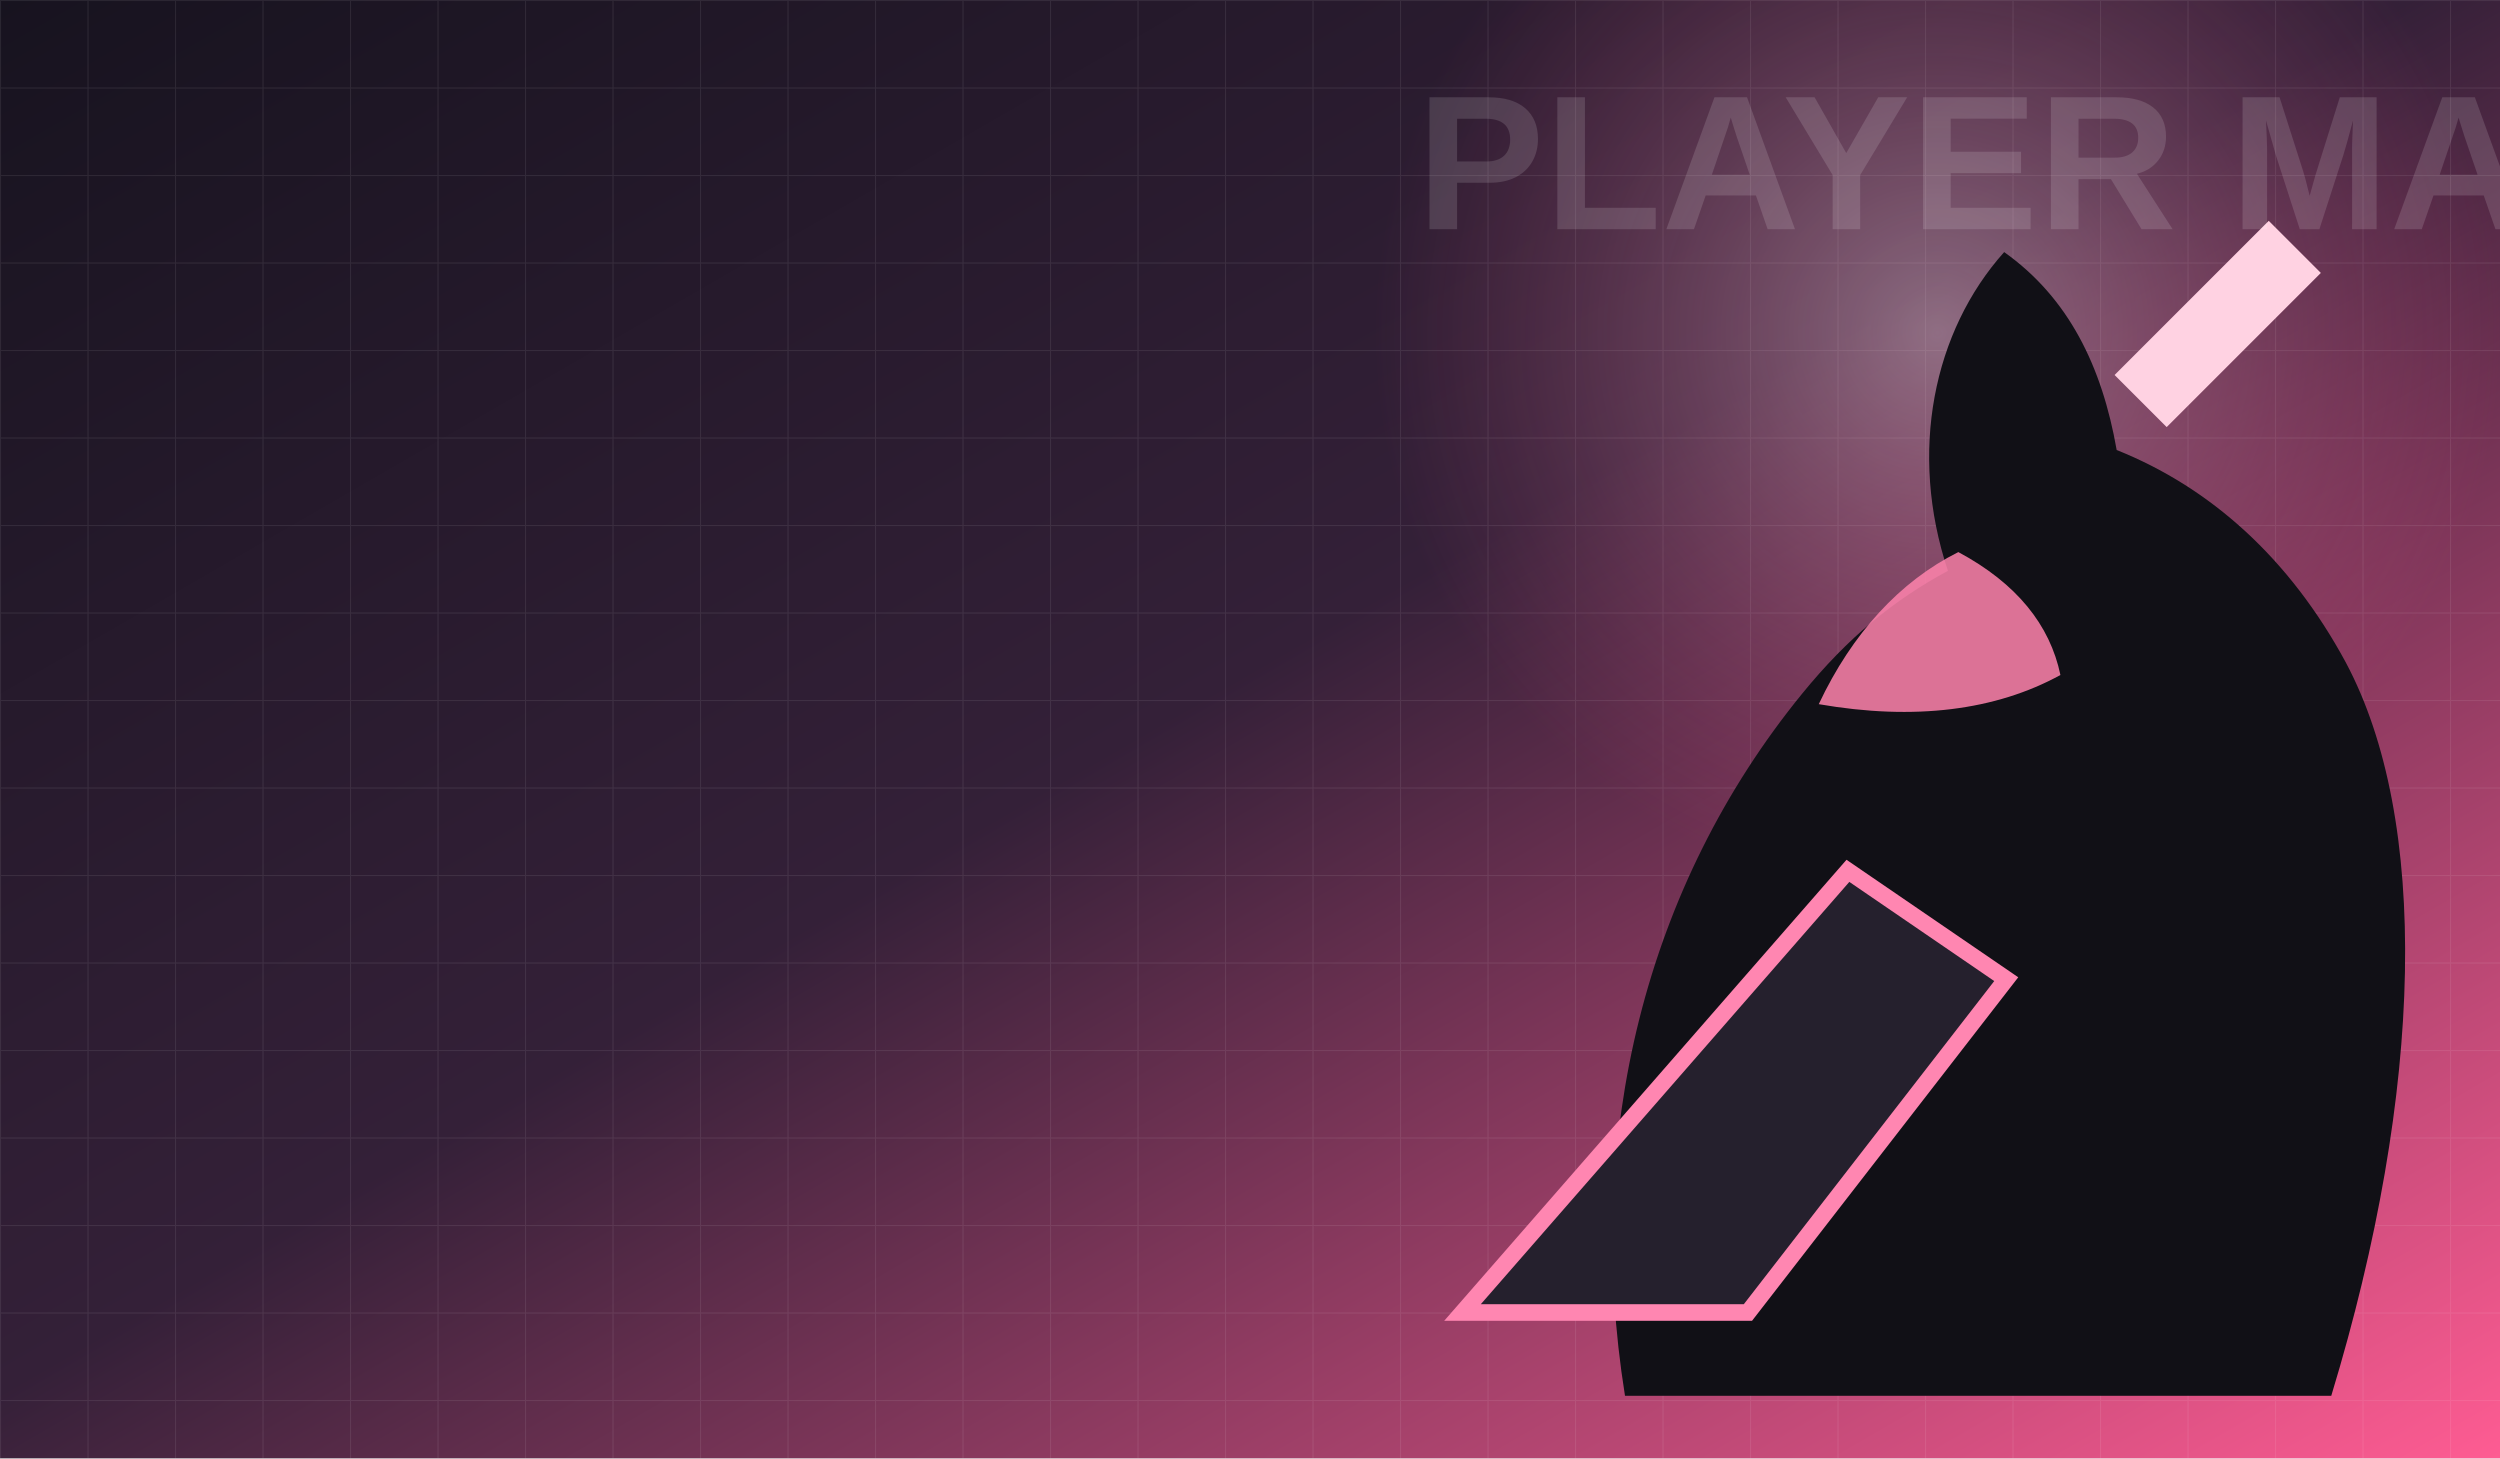
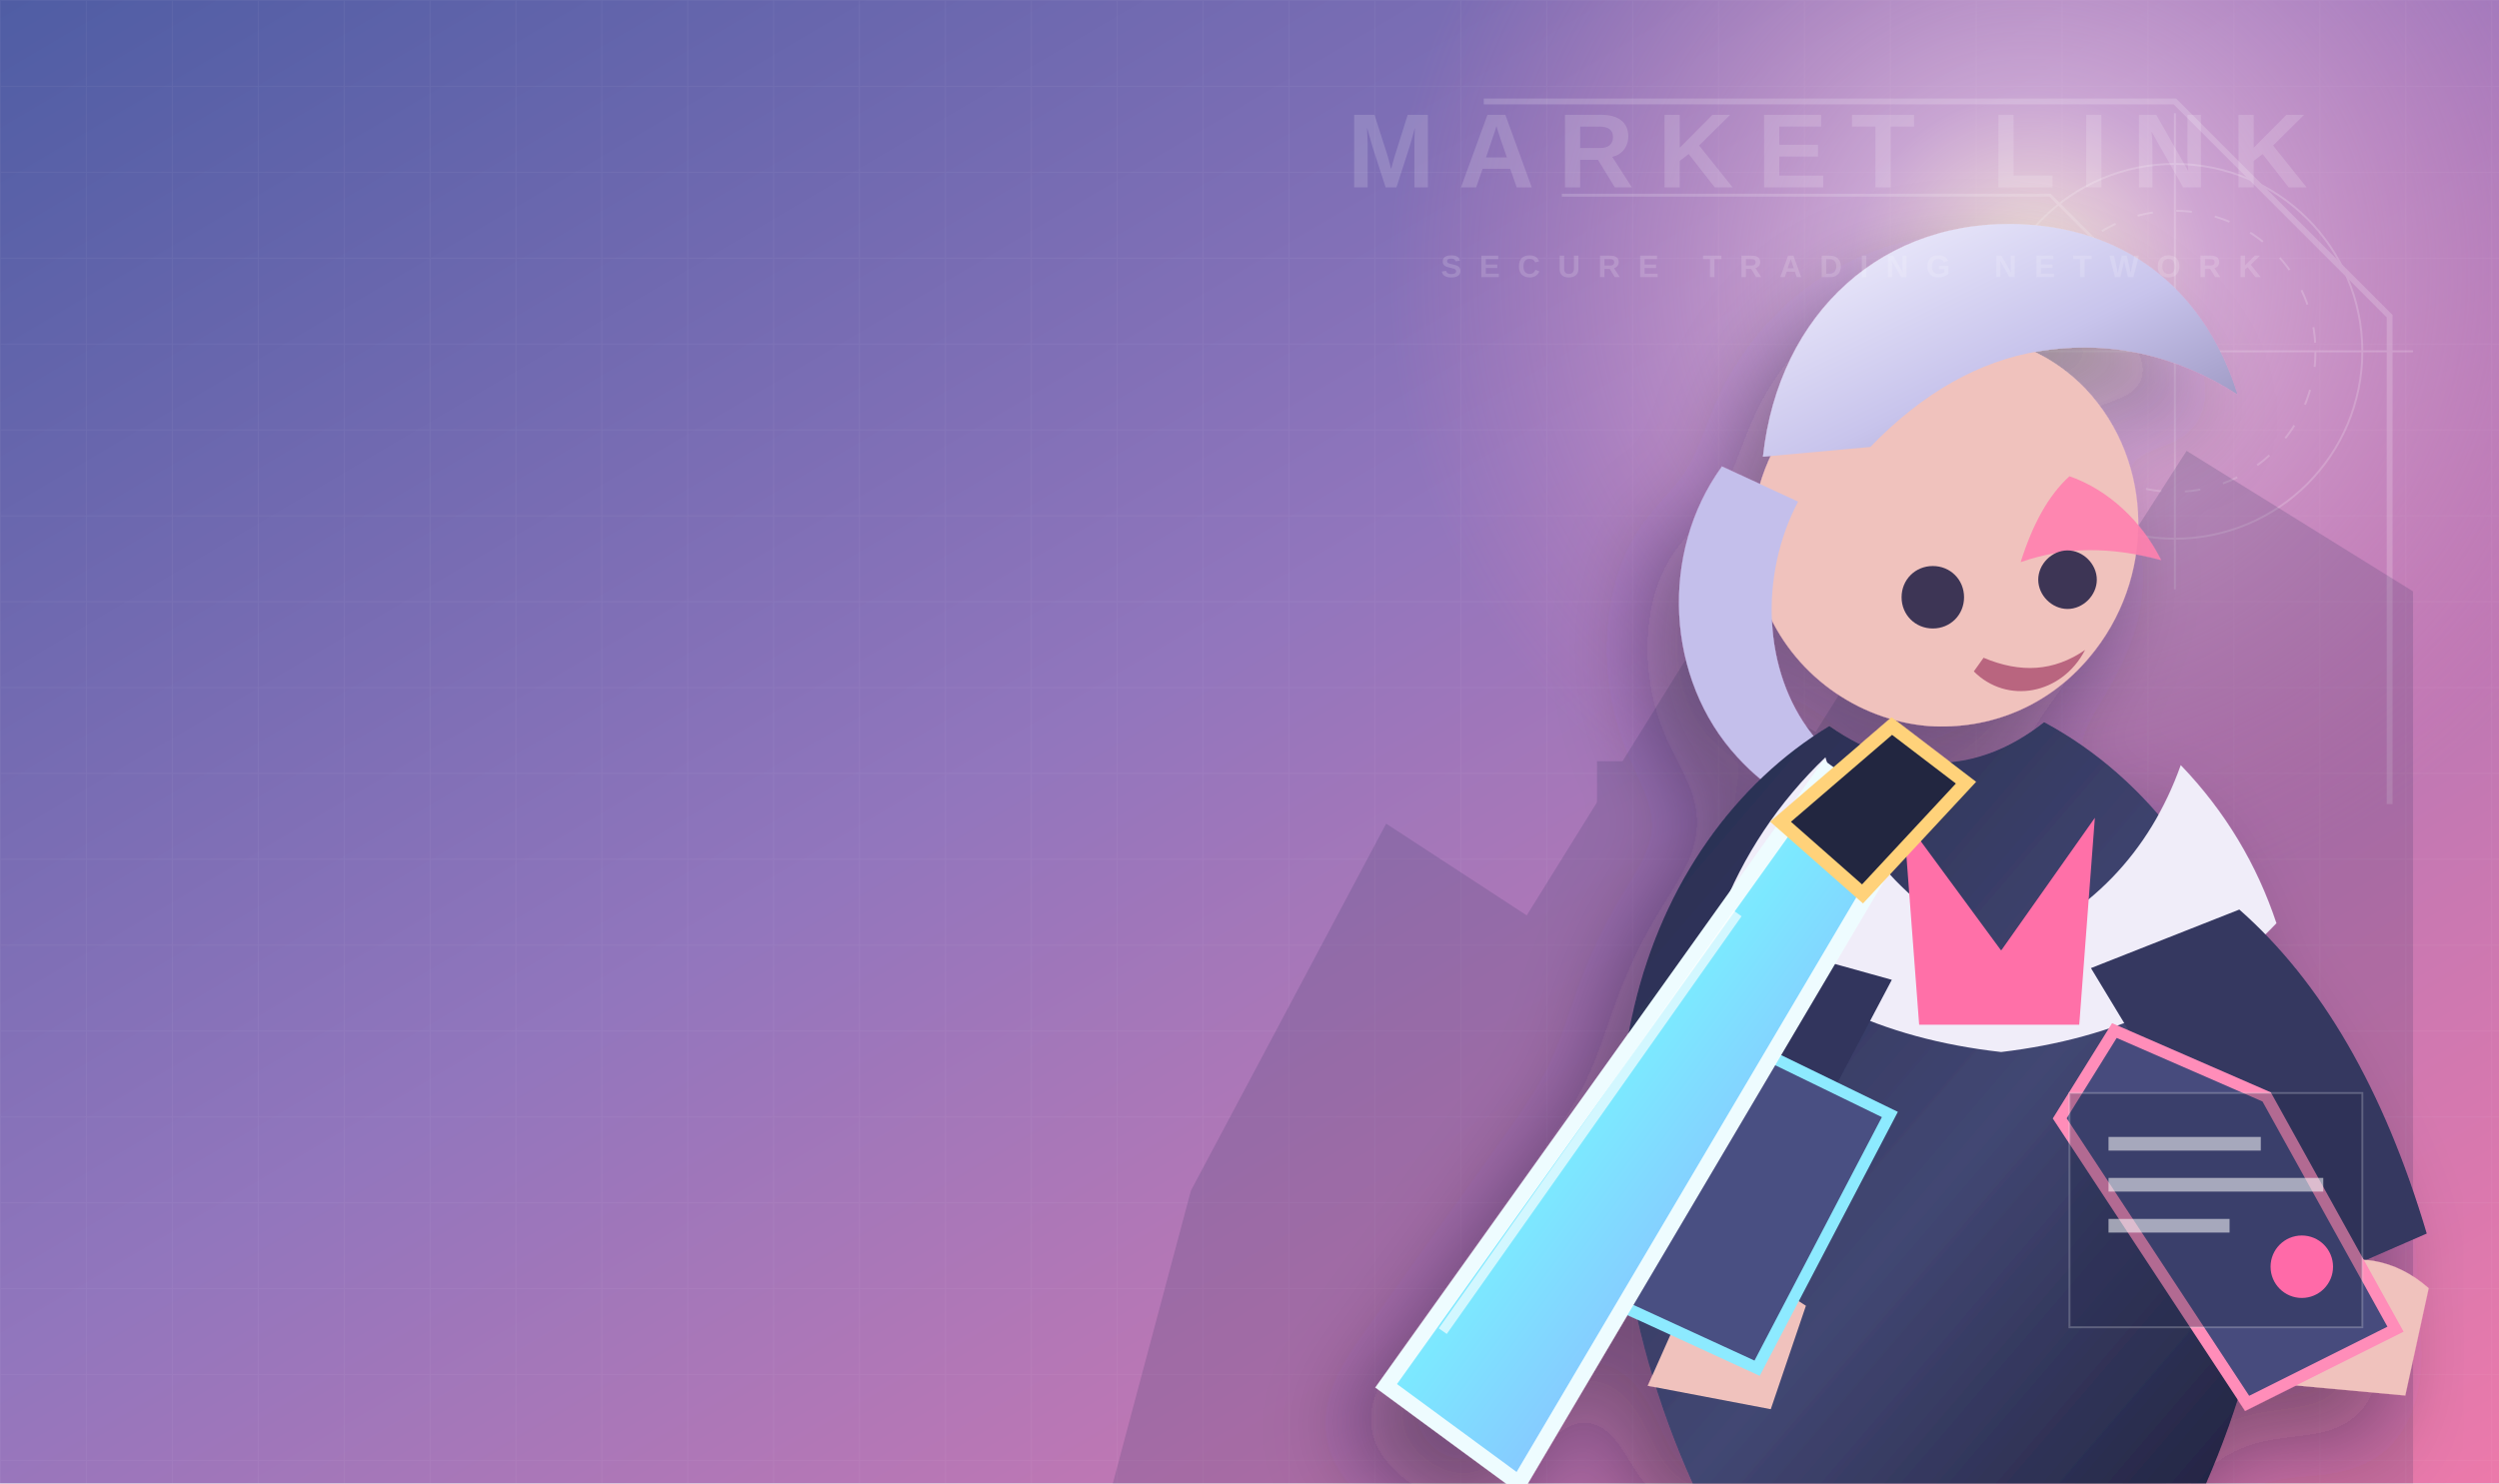
- <svg xmlns="http://www.w3.org/2000/svg" viewBox="0 0 1200 700">
+ <svg xmlns="http://www.w3.org/2000/svg" viewBox="0 0 1280 760">
  <defs>
-     <linearGradient id="bg" x1="0" y1="0" x2="1" y2="1">
-       <stop stop-color="#17131f" />
-       <stop offset=".48" stop-color="#342038" />
-       <stop offset="1" stop-color="#ff5c93" />
+     <linearGradient id="sky" x1="0" y1="0" x2="1" y2="1">
+       <stop stop-color="#4f5da4" />
+       <stop offset=".46" stop-color="#9276bd" />
+       <stop offset="1" stop-color="#ec79aa" />
    </linearGradient>
-     <radialGradient id="glow">
-       <stop stop-color="#ffd2e2" stop-opacity=".95" />
-       <stop offset="1" stop-color="#ff5c93" stop-opacity="0" />
+     <linearGradient id="coat" x1="0" y1="0" x2="1" y2="1">
+       <stop stop-color="#24284a" />
+       <stop offset=".55" stop-color="#424773" />
+       <stop offset="1" stop-color="#20223f" />
+     </linearGradient>
+     <linearGradient id="blade" x1="0" y1="0" x2="1" y2="1">
+       <stop stop-color="#d8fbff" />
+       <stop offset=".45" stop-color="#7ce8ff" />
+       <stop offset="1" stop-color="#9d8aff" />
+     </linearGradient>
+     <linearGradient id="hair" x1="0" y1="0" x2="1" y2="1">
+       <stop stop-color="#f5f4ff" />
+       <stop offset=".55" stop-color="#c8c4ec" />
+       <stop offset="1" stop-color="#918bb7" />
+     </linearGradient>
+     <radialGradient id="sun">
+       <stop stop-color="#fff8dc" stop-opacity=".9" />
+       <stop offset=".28" stop-color="#ffd2e8" stop-opacity=".52" />
+       <stop offset="1" stop-color="#ff8ab7" stop-opacity="0" />
    </radialGradient>
-     <pattern id="grid" width="42" height="42" patternUnits="userSpaceOnUse">
-       <path d="M42 0H0V42" fill="none" stroke="#fff" stroke-opacity=".08" />
+     <filter id="shadow" x="-50%" y="-50%" width="200%" height="200%">
+       <feDropShadow dx="-18" dy="24" stdDeviation="22" flood-color="#171936" flood-opacity=".38" />
+     </filter>
+     <pattern id="grid" width="44" height="44" patternUnits="userSpaceOnUse">
+       <path d="M44 0H0V44" fill="none" stroke="#fff" stroke-opacity=".08" />
    </pattern>
  </defs>
-   <rect width="1200" height="700" fill="url(#bg)" />
-   <rect width="1200" height="700" fill="url(#grid)" />
-   <circle cx="930" cy="160" r="270" fill="url(#glow)" opacity=".45" />
-   <path d="M780 670c-20-125 10-245 85-337 22-27 44-45 70-59-19-57-7-115 27-153 31 22 47 55 54 95 45 18 83 52 110 102 40 75 38 204-7 352z" fill="#111016" />
-   <path d="M940 265c-28 14-51 39-67 73 46 8 85 3 116-14-5-24-21-44-49-59z" fill="#ff84ad" opacity=".85" />
-   <path d="M702 630l185-212 76 52-124 160z" fill="#25202d" stroke="#ff86b1" stroke-width="8" />
-   <path d="M1015 180l74-74 25 25-74 74z" fill="#ffd2e2" />
-   <text x="680" y="110" fill="#fff" fill-opacity=".14" font-size="92" font-weight="900" font-family="Arial">PLAYER MARKET</text>
+   <rect width="1280" height="760" fill="url(#sky)" />
+   <rect width="1280" height="760" fill="url(#grid)" opacity=".55" />
+   <circle cx="1040" cy="140" r="330" fill="url(#sun)" />
+   <g opacity=".18" fill="none" stroke="#fff">
+     <path d="M760 52h354l110 110v250" stroke-width="3" />
+     <path d="M800 100h250l88 88" stroke-width="1.5" />
+     <circle cx="1114" cy="180" r="96" />
+     <circle cx="1114" cy="180" r="72" stroke-dasharray="8 12" />
+     <path d="M1114 58v244M992 180h244" />
+   </g>
+   <g opacity=".18" fill="#2e315c">
+     <path d="M610 610l100-188 72 47 82-132 66 38 64-102 72 42 54-84 116 72v457H570z" />
+     <path d="M720 690V470h70v220zm98 0V390h64v300zm90 0V508h76v182zm102 0V342h84v348z" />
+   </g>
+   <g filter="url(#shadow)" transform="translate(60 0)">
+     <path d="M892 186c37-23 85-19 116 13 36 38 36 98 2 138-21 25-51 37-82 35-37-3-70-27-84-62-18-45 2-99 48-124z" fill="#f0c2bd" />
+     <path d="M843 234c8-74 62-123 134-119 55 3 93 36 109 87-31-20-65-28-102-22-30 5-59 21-86 49l-55 5z" fill="url(#hair)" />
+     <path d="M861 257c-20 38-18 87 7 119 20 26 51 38 84 37-47 18-91 9-122-25-37-40-40-105-8-149l39 18z" fill="#c4bfeb" />
+     <path d="M1000 244c20 7 37 23 47 43-26-7-49-7-72 1 6-19 14-34 25-44z" fill="#ff7fae" opacity=".9" />
+     <path d="M930 290c9 0 16 7 16 16s-7 16-16 16-16-7-16-16 7-16 16-16zm69-8c8 0 15 7 15 15s-7 15-15 15-15-7-15-15 7-15 15-15z" fill="#3d3555" />
+     <path d="M956 337c19 8 36 7 52-4-12 23-40 28-57 11z" fill="#b9657f" />
+     <path d="M877 372c-48 29-85 80-100 144-18 76-6 164 30 244h263c34-78 45-162 28-237-16-69-57-124-111-153-34 27-73 28-110 2z" fill="url(#coat)" />
+     <path d="M875 388c14 47 44 80 90 99 45-18 76-50 92-95 23 24 39 51 49 81-35 37-82 59-141 66-62-7-110-30-144-70 12-31 30-58 54-81z" fill="#f0edf9" />
+     <path d="M915 419l50 68 48-68-8 106h-82z" fill="#ff6fa8" />
+     <path d="M830 480c-38 37-67 94-86 170l72 28 93-176-79-22z" fill="#30345d" />
+     <path d="M1087 466c42 37 74 92 96 166l-71 31-101-167 76-30z" fill="#343861" />
+     <path d="M804 665c22-10 42-9 61 4l-18 53-63-12z" fill="#f0c2bd" />
+     <path d="M1123 650c23-9 44-5 61 10l-12 55-65-6z" fill="#f0c2bd" />
+     <path d="M834 535l74 36-68 130-87-40z" fill="#4a4f82" stroke="#8deaff" stroke-width="6" />
+     <path d="M1023 528l78 34 66 119-76 38-96-146z" fill="#474b7d" stroke="#ff8db9" stroke-width="6" />
+     <path d="M650 710l225-315 41 30-198 335z" fill="url(#blade)" stroke="#eefcff" stroke-width="8" />
+     <path d="M679 682l151-214" stroke="#fff" stroke-opacity=".65" stroke-width="5" />
+     <path d="M852 421l57-49 38 29-53 57z" fill="#222641" stroke="#ffd27a" stroke-width="7" />
+   </g>
+   <g fill="#fff" opacity=".16" font-family="Arial, sans-serif" font-weight="900">
+     <text x="690" y="96" font-size="54" letter-spacing="12">MARKET LINK</text>
+     <text x="738" y="142" font-size="16" letter-spacing="9">SECURE TRADING NETWORK</text>
+   </g>
+   <g transform="translate(1060 560)">
+     <path d="M0 0h150v120H0z" fill="#24284a" fill-opacity=".35" stroke="#fff" stroke-opacity=".22" />
+     <path d="M20 26h78M20 47h110M20 68h62" stroke="#fff" stroke-opacity=".55" stroke-width="7" />
+     <circle cx="119" cy="89" r="16" fill="#ff6aa8" />
+   </g>
</svg>
